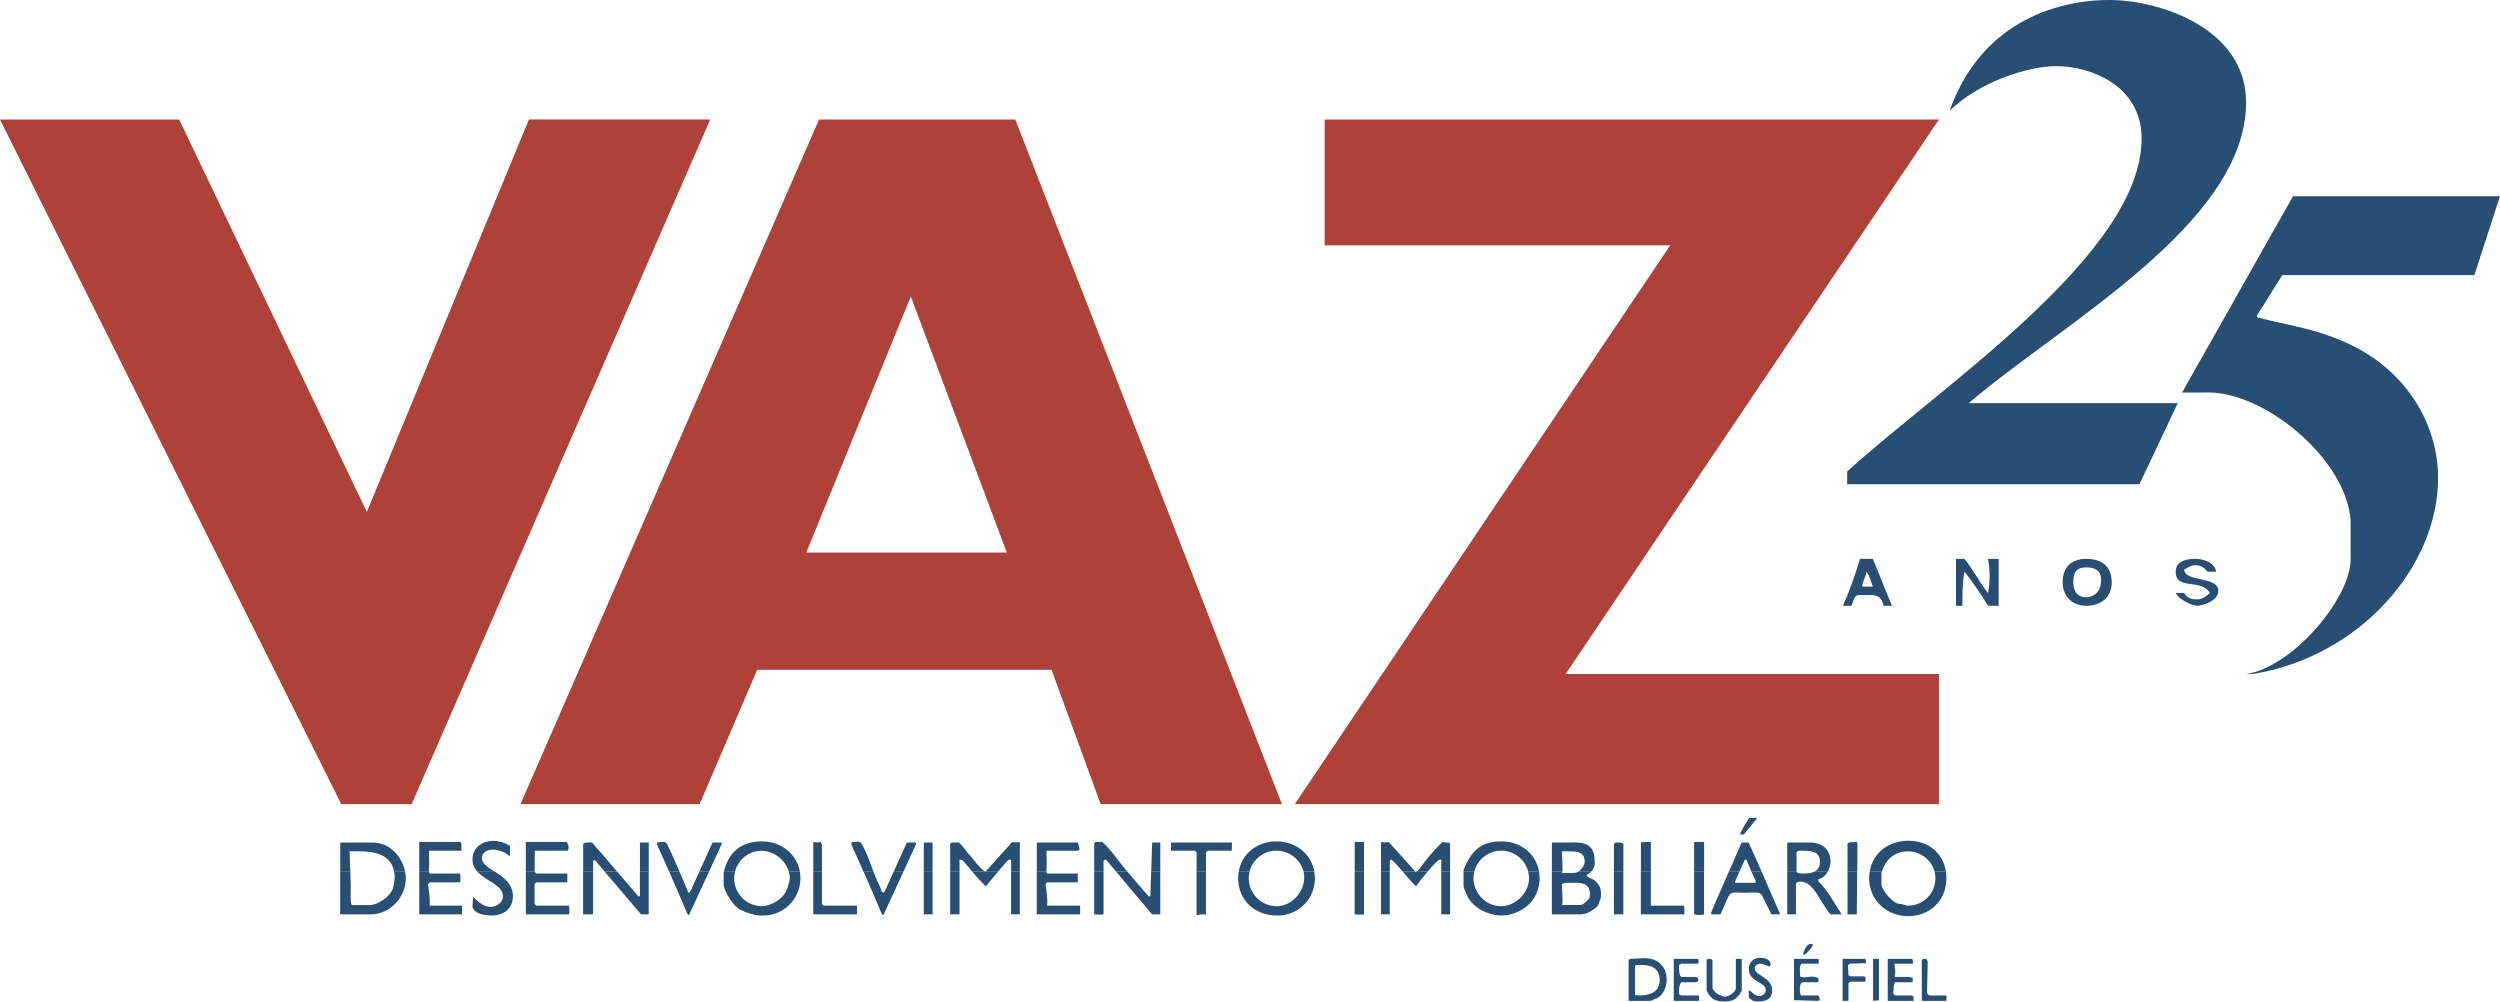
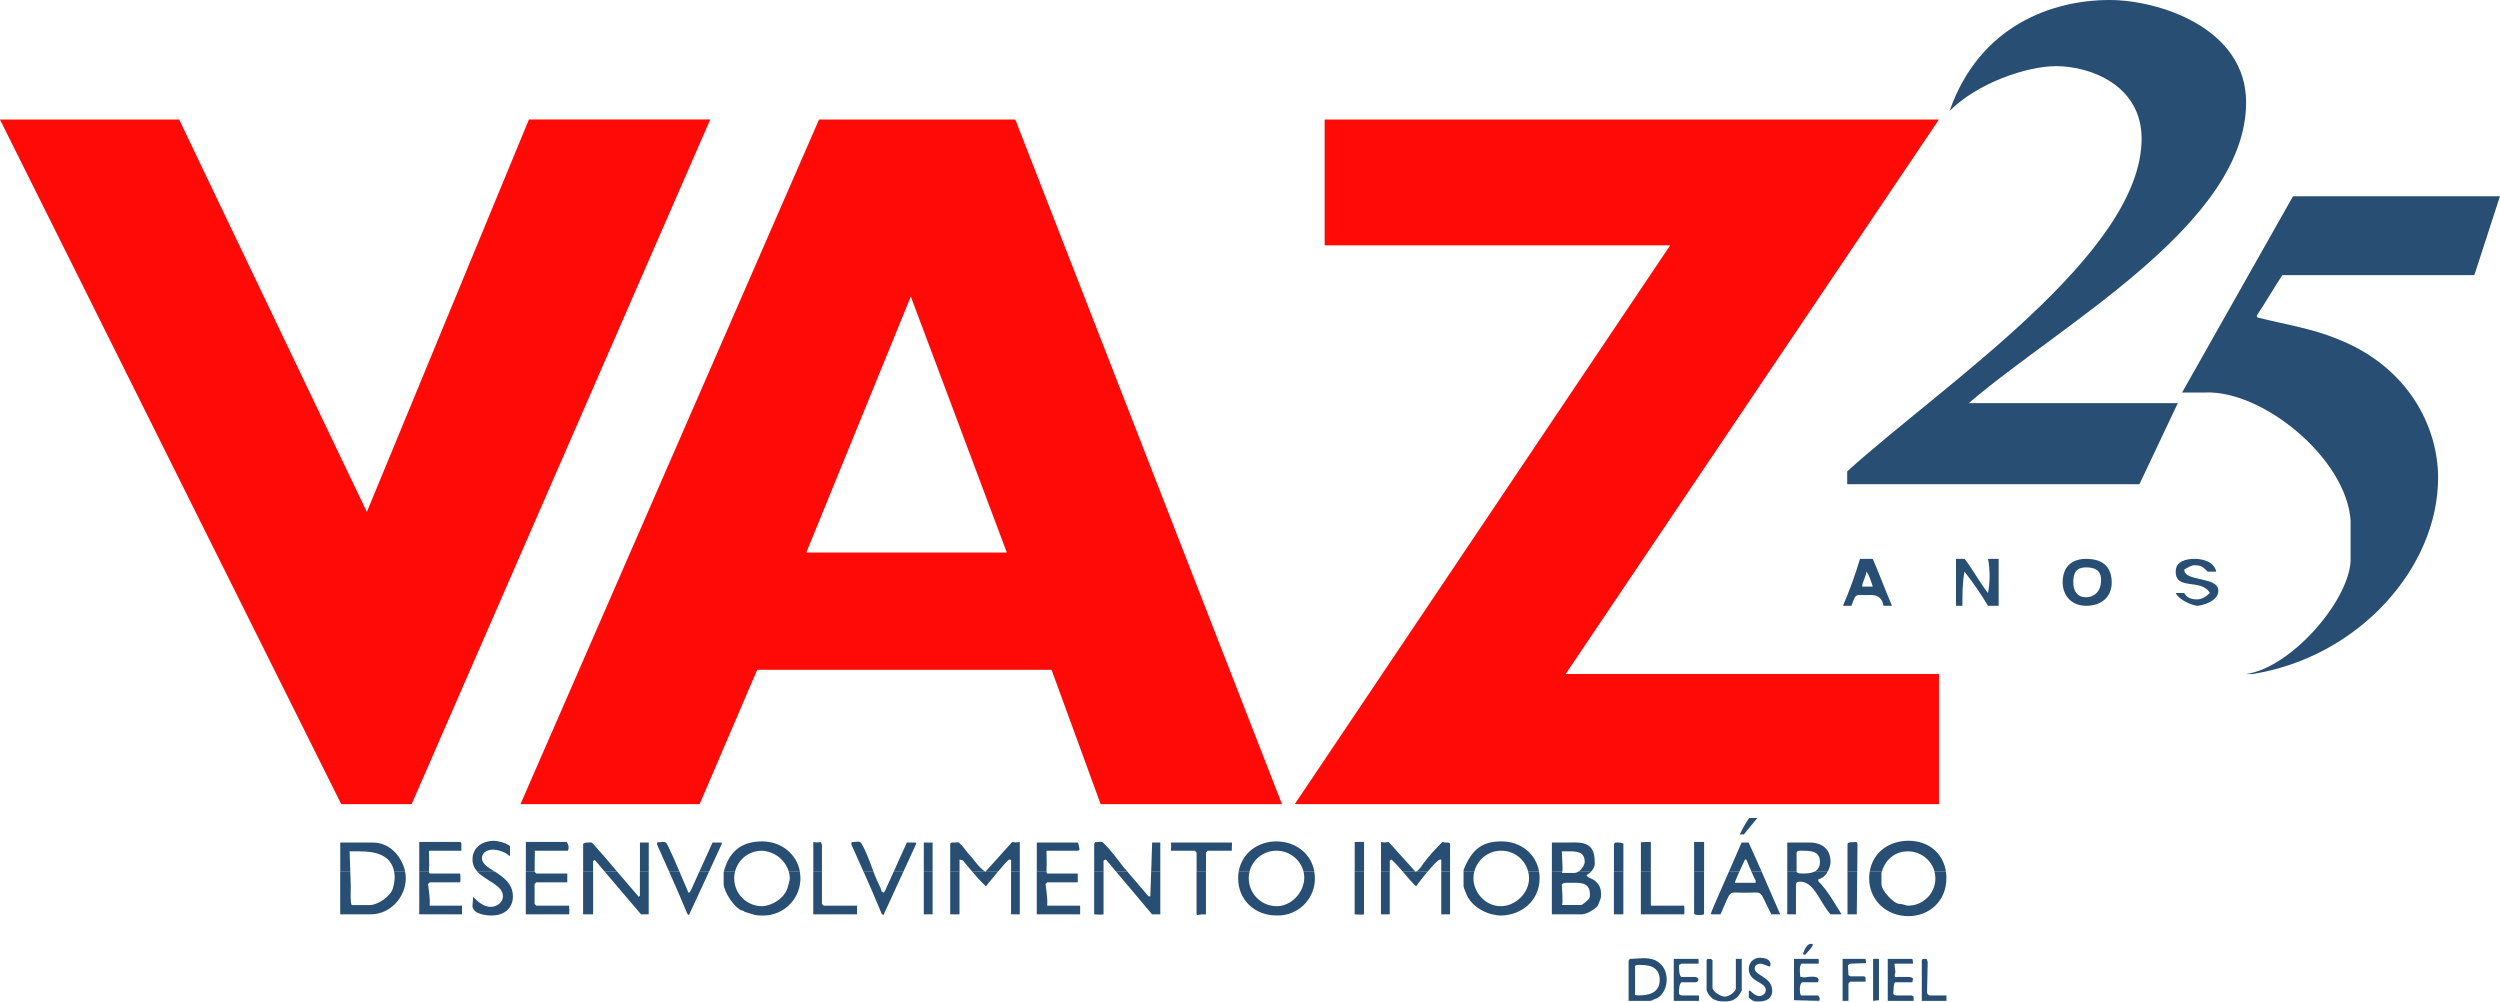
<svg xmlns="http://www.w3.org/2000/svg" xml:space="preserve" viewBox="0 0 500 200.3">
  <g fill-rule="evenodd">
-     <path fill="#af4238" d="M201.36 110.5h-40.1l20.9-51.2zm186.43-86.6-74.66 110.9h74.66v26.03H258.95l75.09-111.77h-69.11V23.9zm-184.73 0 53.33 136.93h-36.26l-9.82-26.87h-58.87l-11.52 26.87H104.1L163.81 23.9zm-167.23 0 37.54 78.49 32.42-78.5h36.26L82.33 160.83H68.25L-.01 23.9h35.84" />
+     <path fill="#FF0A07" d="M201.36 110.5h-40.1l20.9-51.2zm186.43-86.6-74.66 110.9h74.66v26.03H258.95l75.09-111.77h-69.11V23.9zm-184.73 0 53.33 136.93h-36.26l-9.82-26.87h-58.87l-11.52 26.87H104.1L163.81 23.9zm-167.23 0 37.54 78.49 32.42-78.5h36.26L82.33 160.83H68.25L-.01 23.9h35.84" />
    <g fill="#284f73">
      <path d="m499.99 39.25-5.12 15.78h-38.4c-1.7 2.56-3.41 5.55-5.12 8.1 0 0 0 .44.43.44 5.12 1.28 10.67 2.13 15.79 4.26 14.07 5.55 20.05 17.5 20.05 27.73 0 17.92-15.79 35.84-37.12 39.25h-1.28c8.96-1.28 20.48-14.5 20.9-22.61v-8.1c-.85-12.38-17.49-26.03-29-25.6h-4.7l22.18-39.25zm-50.77-18.77c0 24.32-37.11 44.37-55.46 60.15h41.8l-7.67 16.21h-58.45v-2.56c18.78-17.06 58.88-43.51 58.88-66.55 0-10.66-10.24-14.5-17.07-14.5-5.97 0-15.78 3.4-21.33 8.95C395.9 5.12 410.4 0 421.92 0c9.8 0 27.3 5.55 27.3 20.48M374.56 117.32h-2.13c0-.86.85-2.14.85-2.99.43.43.86 1.7 1.28 2.99zm45.65-1.28c0 2.56-1.7 3.41-2.99 3.41-2.56 0-2.56-2.56-2.56-2.99 0-1.7.43-2.98 2.56-2.98 2.56 0 3 1.28 3 2.56zm23.04-1.7h-1.7c-.86-.86-1.29-1.29-2.57-1.29-.85 0-1.28.43-2.13.85 0 2.56 6.82 1.28 6.82 4.27 0 2.13-3.4 2.99-4.26 2.99-.43 0-3.41-.86-4.27-2.56h1.7c.44.85 1.29 1.28 2.57 1.28.85 0 1.7-.43 2.56-1.28-1.7-2.99-6.83-.43-6.83-4.27 0-2.13 2.14-2.56 3.84-2.56 1.28 0 3.84.43 4.27 2.56zm-20.9 2.12c0 3-2.14 4.7-5.13 4.7s-4.69-2.14-4.69-4.7c0-2.98 1.7-4.69 4.7-4.69 3.83 0 5.11 2.13 5.11 4.7zm-29.44-4.69c1.7 2.13 2.98 4.7 4.69 6.83.43-2.14.43-4.7 0-6.83h2.13v9.39h-2.13a65.13 65.13 0 0 0-4.7-6.83c-.42 2.13-.42 4.7-.42 6.83h-1.28v-9.39zm-18.35 0c1.28 2.99 2.56 6.4 3.84 9.39h-1.7c-.43-2.56-2.56-2.14-3.42-2.14-2.13 0-2.13-.42-2.98 2.14h-1.71a82.98 82.98 0 0 0 3.41-9.39h2.56M78.83 174.34c.07.4.11.82.11 1.3a9.2 9.2 0 0 1-.35 1.99c-.48 1.74-3.17 3.38-4.57 3.38h-3.63c-.12-.11-.35-.11-.23-3.74l-.1-2.93h-2.02v8.53h6.08c3.99 0 7.04-3.5 7.04-7.23 0-.41-.04-.85-.13-1.29zm6.97 0c.02.27.1.3.16.36h6.08c.13 1.53 0 1.63 0 1.76h-6.08l-.35.35c.58 4.09.23 4.2.35 4.32h6.44v1.74h-8.55v-8.53zm13.2 0c1.69 1.1 3.58 2.4 3.58 4.93 0 2.68-2.11 3.83-4.21 3.83-1.17 0-3.52-.23-3.88-1.74l.13-1.99c1.17 1.17 2.22 2 3.52 2 1.28 0 2.45-.95 2.45-2.1 0-2.27-3.37-3.04-5.1-4.92zm7.92 0v.02l.34.34h6.2v1.76h-6.2l-.34.35v3.97l.34.35h6.56c.12 1.51 0 1.64 0 1.74h-8.66v-8.53zm11.7 0v8.53h-2v-8.53zm4.83 0c1.41 1.67 2.85 3.36 4.3 5.03l.23-.23v-4.8h1.76v8.53h-1.53l-7.26-8.53zm12.45 0c.6 1.41 1.2 2.84 1.8 4.21.24 0 .34-.23.47-.46l1.69-3.74h1.94L137.8 183c-.1 0-.23-.13-.33-.23-1.15-2.79-2.38-5.6-3.64-8.44zm21.86 0c.13.43.2.86.2 1.3 0 .35-.24 1.17-.36 1.63-.59 2.46-3.4 3.97-5.26 3.97a5.57 5.57 0 0 1-5.34-6.9h-2.24a3.7 3.7 0 0 1-.03.13v2.34c0 1.39 2.22 5.14 3.98 5.37.1.1.23.23.36.23 1.97.59 1.97.7 3.4.7a7.44 7.44 0 0 0 7.5-8.76zm6.63 0v6.44l.35.35h6.67v1.74h-8.76v-8.53zm10.3 0c.26.68.53 1.34.83 2 .23.58.69 1.29.81 1.98.13 0 .23.13.36.23.1-.1.35-.35.35-.46a565.4 565.4 0 0 1 1.69-3.74h1.94L176.7 183c-.13 0-.23-.13-.36-.23-1.13-2.79-2.36-5.6-3.63-8.44zm11.83 0v8.53h-1.76v-8.53zm5.38 0v8.53h-1.86v-8.53zm5.12 0 .04.02.02-.02h2.5c-.84 1-1.75 2.12-2.41 2.93a34.48 34.48 0 0 1-2.72-2.93zm6.94 0v8.53h-1.75v-8.53zm5.35 0c.02.27.09.3.16.36h6.08v1.76h-6.08l-.36.35c.59 4.09.23 4.2.36 4.32h6.56v1.74h-8.68v-8.53zm11.4 0v8.53c-.12 0-.24.13-1.88 0v-8.53zm4.78 0c1.35 1.56 2.83 3.32 4.22 4.93h.36l.16-4.93h1.83v8.53h-1.64l-7.19-8.53zm15.7 0v8.53c-.47 0-1.06 0-1.63.13 0 0-.25.1-.25-.23v-8.43zm19.52 0c.1.38.14.77.14 1.17 0 2.94-2.57 5.73-5.49 5.73a5.6 5.6 0 0 1-5.46-6.9h-2.17c-.06.41-.1.85-.1 1.3 0 4.32 3.27 7.46 7.73 7.46a7.4 7.4 0 0 0 7.5-8.76zm12.09 0v8.53c-.12 0-.23.13-1.87 0v-8.53zm5.15 0v8.53h-1.76v-8.53zm5.14 0 .02.02.06-.02h2.34a45.17 45.17 0 0 0-2.3 2.93c-.9-.85-1.75-1.88-2.64-2.93zm6.92 0v8.53h-1.76v-8.53zm15.63 0c.11.43.17.86.17 1.3 0 3.04-2.81 5.6-5.62 5.6-3.16 0-5.5-2.8-5.5-5.6 0-.45.06-.88.16-1.3h-2.14v2.93c0 .24.46 1.28.7 1.87 1.29 2.58 4.44 3.96 6.78 3.96 3.75 0 7.73-2.68 7.73-7.46 0-.45-.03-.88-.1-1.3zm9.99 0a1.5 1.5 0 0 1-.8.25h-2.46c.04-.04.08-.08.1-.26l-2.1.01v8.53h5.98c.35 0 1.05-.23 1.53-.46.34-.23 1.5-.82 1.74-1.4.48-1.18.59-1.4.59-2 0-1.04-.11-1.97-1.28-2.9-.59-.47-1.3-.47-1.64-1.06.38-.21.68-.45.92-.7zm9.04 0v8.53h-1.89v-8.53zm5.5 0v6.8h6.67c.11 1.4 0 1.63 0 1.73h-8.67v-8.53zm10.64 0v8.53c-.34.13-.7.13-1.05.13-.23 0-.7 0-.94-.23v-8.43zm9.48 0c.26.59.53 1.18.83 1.76v.46h-3.98s-.13.13-.13-.1c0-.2.4-1.1.87-2.13l-2.11.01c-1.78 4.06-3.56 8.07-3.56 8.3 0 .23.13.23.13.23h1.76c2.34-5.13 1.28-4.32 4.9-4.32 3.98 0 2.58-.81 5.28 4.32h1.76c-1.25-2.84-2.47-5.69-3.71-8.54zm12.55 0c-.75.36-1.68.36-2.25.36-.57 0-1.05 0-1.28-.34v-.02h-1.86v8.53h1.74v-5.95c0-.46.35-.59.83-.59 2.81 0 3.86 3.98 6.08 6.54h2.22c-1.4-2.22-2.8-4.78-4.67-6.64v-.36a2.86 2.86 0 0 0 1.87-1.52zm8.6 0-.08 8.53h-1.86v-8.53zm15.47 0a5.45 5.45 0 0 1-5.36 6.79c-.23 0-1.05-.35-1.64-.35-1.17 0-3.62-2.69-3.62-3.97v-2.22l.07-.24h-2.43c-.06.41-.1.84-.1 1.29 0 4.44 3.5 7.59 7.84 7.59 4.1 0 7.61-2.92 7.61-7.6 0-.44-.03-.88-.1-1.3zm-68.93 4.45c0 .35 0 .58-.1.81-.13.36-1.4 1.4-1.66 1.4h-3.85c.12-.1.23-.22 0-4.08.23-.46 1.28-.36 1.76-.36 1.63 0 3.85-.23 3.85 2.23" />
      <path d="m349.95 165.45-1.17 1.43h-.82c.2-.46.46-.95.73-1.43zm-281.9 8.9v-5.84h6.33c3.73-.1 6.09 3.03 6.65 5.84h-2.2c-.64-3.52-3.98-4.08-7.03-4.08h-1.88l.14 4.07zm15.8 0v-5.96h8.2c.12.12.23.12.23.48v1.28h-6.44c-.12.12 0 .23 0 2.91a8.07 8.07 0 0 0-.04 1.28zm11.65 0c-.6-.65-1-1.43-1-2.44 0-2.7 2.35-3.75 4.23-3.75.82 0 2.33.35 3.27 1.04v2c-.23 0-.58-.47-.94-.6a5.68 5.68 0 0 0-2.45-.68c-.82 0-2.22.35-2.22 1.74 0 1.1 1.24 1.82 2.6 2.7zm9.67 0v-5.96h8.2c.1.25.35.7.35.94 0 .35 0 .46-.13.82h-6.66c.1.23 0 .46 0 4.18zm11.46 0v-5.6c.36-.24.71-.24.94-.24.36 0 .7-.12.95.13 1.63 1.82 3.27 3.74 4.93 5.7h-2.49l-1.98-2.33c-.13 0-.23.13-.36.23v2.1zm11.36 0v-5.84h1.76v5.83zm5.85 0c-.8-1.83-1.63-3.66-2.45-5.48l.12-.48c.7.25 1.51-.47 1.99.58a96.7 96.7 0 0 1 2.4 5.36zm6.02 0c.9-1.96 1.8-3.92 2.65-5.84h1.76s.1.13.1.23l-2.57 5.6zm4.9 0c1.2-4.69 4.22-6.07 7.7-6.07 3.8 0 6.94 2.56 7.52 6.07h-2.21a5.92 5.92 0 0 0-5.43-4.2 5.5 5.5 0 0 0-5.34 4.2zm17.9 0v-5.96a3.1 3.1 0 0 0 1.5 0c.23.58.23.48.23.7v5.25zm10.05 0c-.8-1.83-1.63-3.66-2.45-5.48l.1-.48c.6.12 1.53-.34 1.89.25 1.05 1.73 1.7 3.74 2.45 5.7zm6.02 0 2.64-5.84h1.76c.12.13.12.23.12.23l-2.57 5.6zm6.03 0v-5.84h1.76v5.83zm5.28 0v-5.6c.23-.36.7-.24.93-.24.35 0 .58-.12.82 0 .7.59 1.3 1.51 1.88 2.22 1.16 1.17 1.97 2.66 3.36 3.6l-2.57.01c-.66-.78-1.27-1.54-1.84-2.2-.12-.13-.35-.13-.71-.23v2.43zm7.04 0 5.37-5.96c.46.12.93.12 1.51 0v5.95h-1.74v-2.33c-.12 0-.12-.1-.36-.1-.2 0-1.18 1.12-2.28 2.43zm10.28 0v-5.84h8.2c.24.46.24.94.35 1.4-.11.11-.11.24-.47.24h-6.1c-.1.12 0 .23 0 2.91a9.42 9.42 0 0 0-.03 1.28zm11.48 0v-5.6c.1-.11.1-.24.23-.36.46.12 1.17-.23 1.53.12 1.51 1.4 2.91 3.4 4.21 5.03l.69.8h-2.26l-2.05-2.43c-.13 0-.36.1-.48.23v2.2zm11.4 0 .19-5.84h1.63v5.83zm9.08 0v-3.85l-.34-.35h-4.8c.1-1.4 0-1.51 0-1.64h12.18c.1.13 0 .23 0 1.64h-4.82l-.34.35v3.84zm8.42 0c.62-3.8 3.92-6.07 7.5-6.07 3.9 0 7.02 2.44 7.63 6.06h-2.15a5.6 5.6 0 0 0-5.35-4.2 5.54 5.54 0 0 0-5.47 4.2zm23.2 0v-5.96h1.87v5.95zm5.26 0v-5.96c.46.12 1.05.12 1.53 0l5.37 5.95h-2.53c-.7-.83-1.44-1.67-2.27-2.43-.1 0-.23.1-.34.23v2.2zm6.98 0c.66-.3 1.23-1.3 1.57-1.75a37.1 37.1 0 0 1 3.63-4.09c.1-.23.46 0 .7 0 .24 0 .7-.12.93.23v5.6h-1.76v-2.2c0-.13.13-.23-.23-.23s-1.44 1.16-2.5 2.42zm9.53 0V174c1.75-4.44 3.99-5.72 7.61-5.72 3.78 0 6.9 2.44 7.5 6.06h-2.18a5.54 5.54 0 0 0-5.32-4.2 5.54 5.54 0 0 0-5.46 4.2zm17.67 0v-5.84h2.7c2.46 0 5.85-.59 5.85 3.63 0 .23.11.81-.12 1.28a2.9 2.9 0 0 1-.6.93h-2.58c.77-.46 1.31-1.46 1.31-1.98 0-2-1.53-2.1-3.04-2.1h-1.53c.16 2.75.16 3.7.1 4.06zm12.41 0v-5.48c.13-.48.59-.36.94-.36.23 0 .59 0 .95.23v5.6zm5.39 0v-5.96c.12.12.23 0 1.99 0v5.95zm10.64 0v-5.96h2v5.95zm6.95 0 2.55-5.84h1.4c.9 1.94 1.76 3.88 2.61 5.82l-2.03.01c-.36-.81-.7-1.63-1.04-2.43H349l-1.13 2.42zm11.68 0v-5.84h4.9c2.82.23 3.76 2 3.76 3.86 0 .46-.18 1.26-.59 1.98h-2.67c.64-.32 1.14-.9 1.14-1.98 0-2.22-1.97-2.22-3.5-2.22-.35 0-.94-.13-1.17.35v3.84zm12.05 0v-5.6c.24-.47 1.18-.24 1.76-.36.11.12.24.12.24.48l-.05 5.47zm4.44 0c.6-3.9 3.93-6.2 7.74-6.2 4 0 6.95 2.46 7.51 6.18l-2.27.01a5.52 5.52 0 0 0-5.36-4.07c-2.17 0-4.33 1.21-5.2 4.08h-2.42M348.68 165.45c.36-.63.75-1.26 1.15-1.85h1.64l-1.53 1.85h-1.26M331.94 195.97c0 2.76-2.47 3.11-4.1 3.11-.24 0-.49 0-.83-.1v-5.76c.24-.36.82-.23 1.28-.23 1.66 0 3.65.48 3.65 2.98zm53.6-3.59-.13 6.23c.12.24.35.48.58.48h3.3v1.08h-4.93v-8.14c.12-.25.23-.25.46-.25.36 0 .59-.1.71.6zm-3.07-.6c0 .12.13.25.13.96h-3.65c-.1.12 0 .25.13 1.69-.23.83-.13.96 0 .96.03.03.05.05.07.05s.05-.05.28-.05h2.46c.35.1.7.1.7.46 0 .25-.12.37-.12.6h-3.4c-.35.25-.35 1.09-.35 1.44 0 .6-.35 1.2.71 1.2h2.94c.1.12.23.12.35.24v.84h-5.17v-8.4zm-6.68 0v8.26l-1.17.13v-8.4zm-2.68 0c0 .12.1.37.1.85l-3.16.1c-.13.13-.46.13-.46.49 0 .25.1 1.2.1 1.8.48.37.48.24.71.24h2.46l.25.23v.84h-3.06l-.36.37v3.47h-1.17v-8.4zm-9.39.96h-3.41c-.34.25-.34 1.08-.34 1.2 0 .24 0 .84.1 1.45.24 0 .36 0 .72.1.23 0 2.93-.58 2.93.48 0 .25-.12.36-.12.48h-3.17c-.46.36-.46 1.09-.46 1.44 0 .24 0 .84.23 1.2h3.4c.23.24.35.47.35.72l-.12.36-5.03-.13v-8.26h4.92c0 .25.1.6 0 .96zm-21.22-.71v5.5c.1.97 1.86 1.8 2.45 1.8.82 0 2-.83 2.22-1.56v-6h1.18v6.36c-1.05 2.04-2.23 2.16-3.52 2.16-.34 0-1.16 0-1.64-.25-.35-.12-.7-.23-.94-.58a3.1 3.1 0 0 1-.93-1.44v-6c.11-.24.24-.24.47-.24.35 0 .46 0 .7.25zm-2.83-.25c0 .25.13.6 0 .96h-3.4c-.12.12-.47.12-.47.37 0 .71 0 2.03.48 2.28.03.03.05.05.07.05s.03-.05.28-.05h2.46c.35.1.58.23.58.46 0 .73-.7.6-.94.6h-2.45c-.48.48-.48 1.44-.48 2.16 0 .48.58.48.83.48h3.17v1.08h-5.05v-8.4zm-8.67.25c1.76.83 2.34 2.4 2.34 3.94 0 1.21-.58 3.24-2.34 3.84-.23 0-.59.36-.94.36h-4.34v-8.02c.12-.12.12-.25.23-.37 1.4 0 3.52-.46 5.05.25zm23.1.83c0 .25-.12.36-.12.48-.7-.23-1.53-.6-1.76-.6-.82 0-1.28.37-1.28.96 0 1.44 3.5 1.69 3.5 4.43 0 1.91-1.74 2.16-2.58 2.16-.92 0-1.04.11-2.1-.73v-1.31s-.12-.12.24-.12c.1 0 .94 1.08 1.86 1.08.72 0 1.3-.6 1.3-1.2 0-1.68-3.4-1.56-3.4-4.19a2.17 2.17 0 0 1 2.23-2.27c.82 0 2.11.23 2.11 1.31zm8.32-4.07s.13-.12.13.25c0 .23-.94 1.32-1.53 1.9h-.36v-.35c.23-.6.59-1.55 1.3-1.8h.46" />
    </g>
  </g>
</svg>
